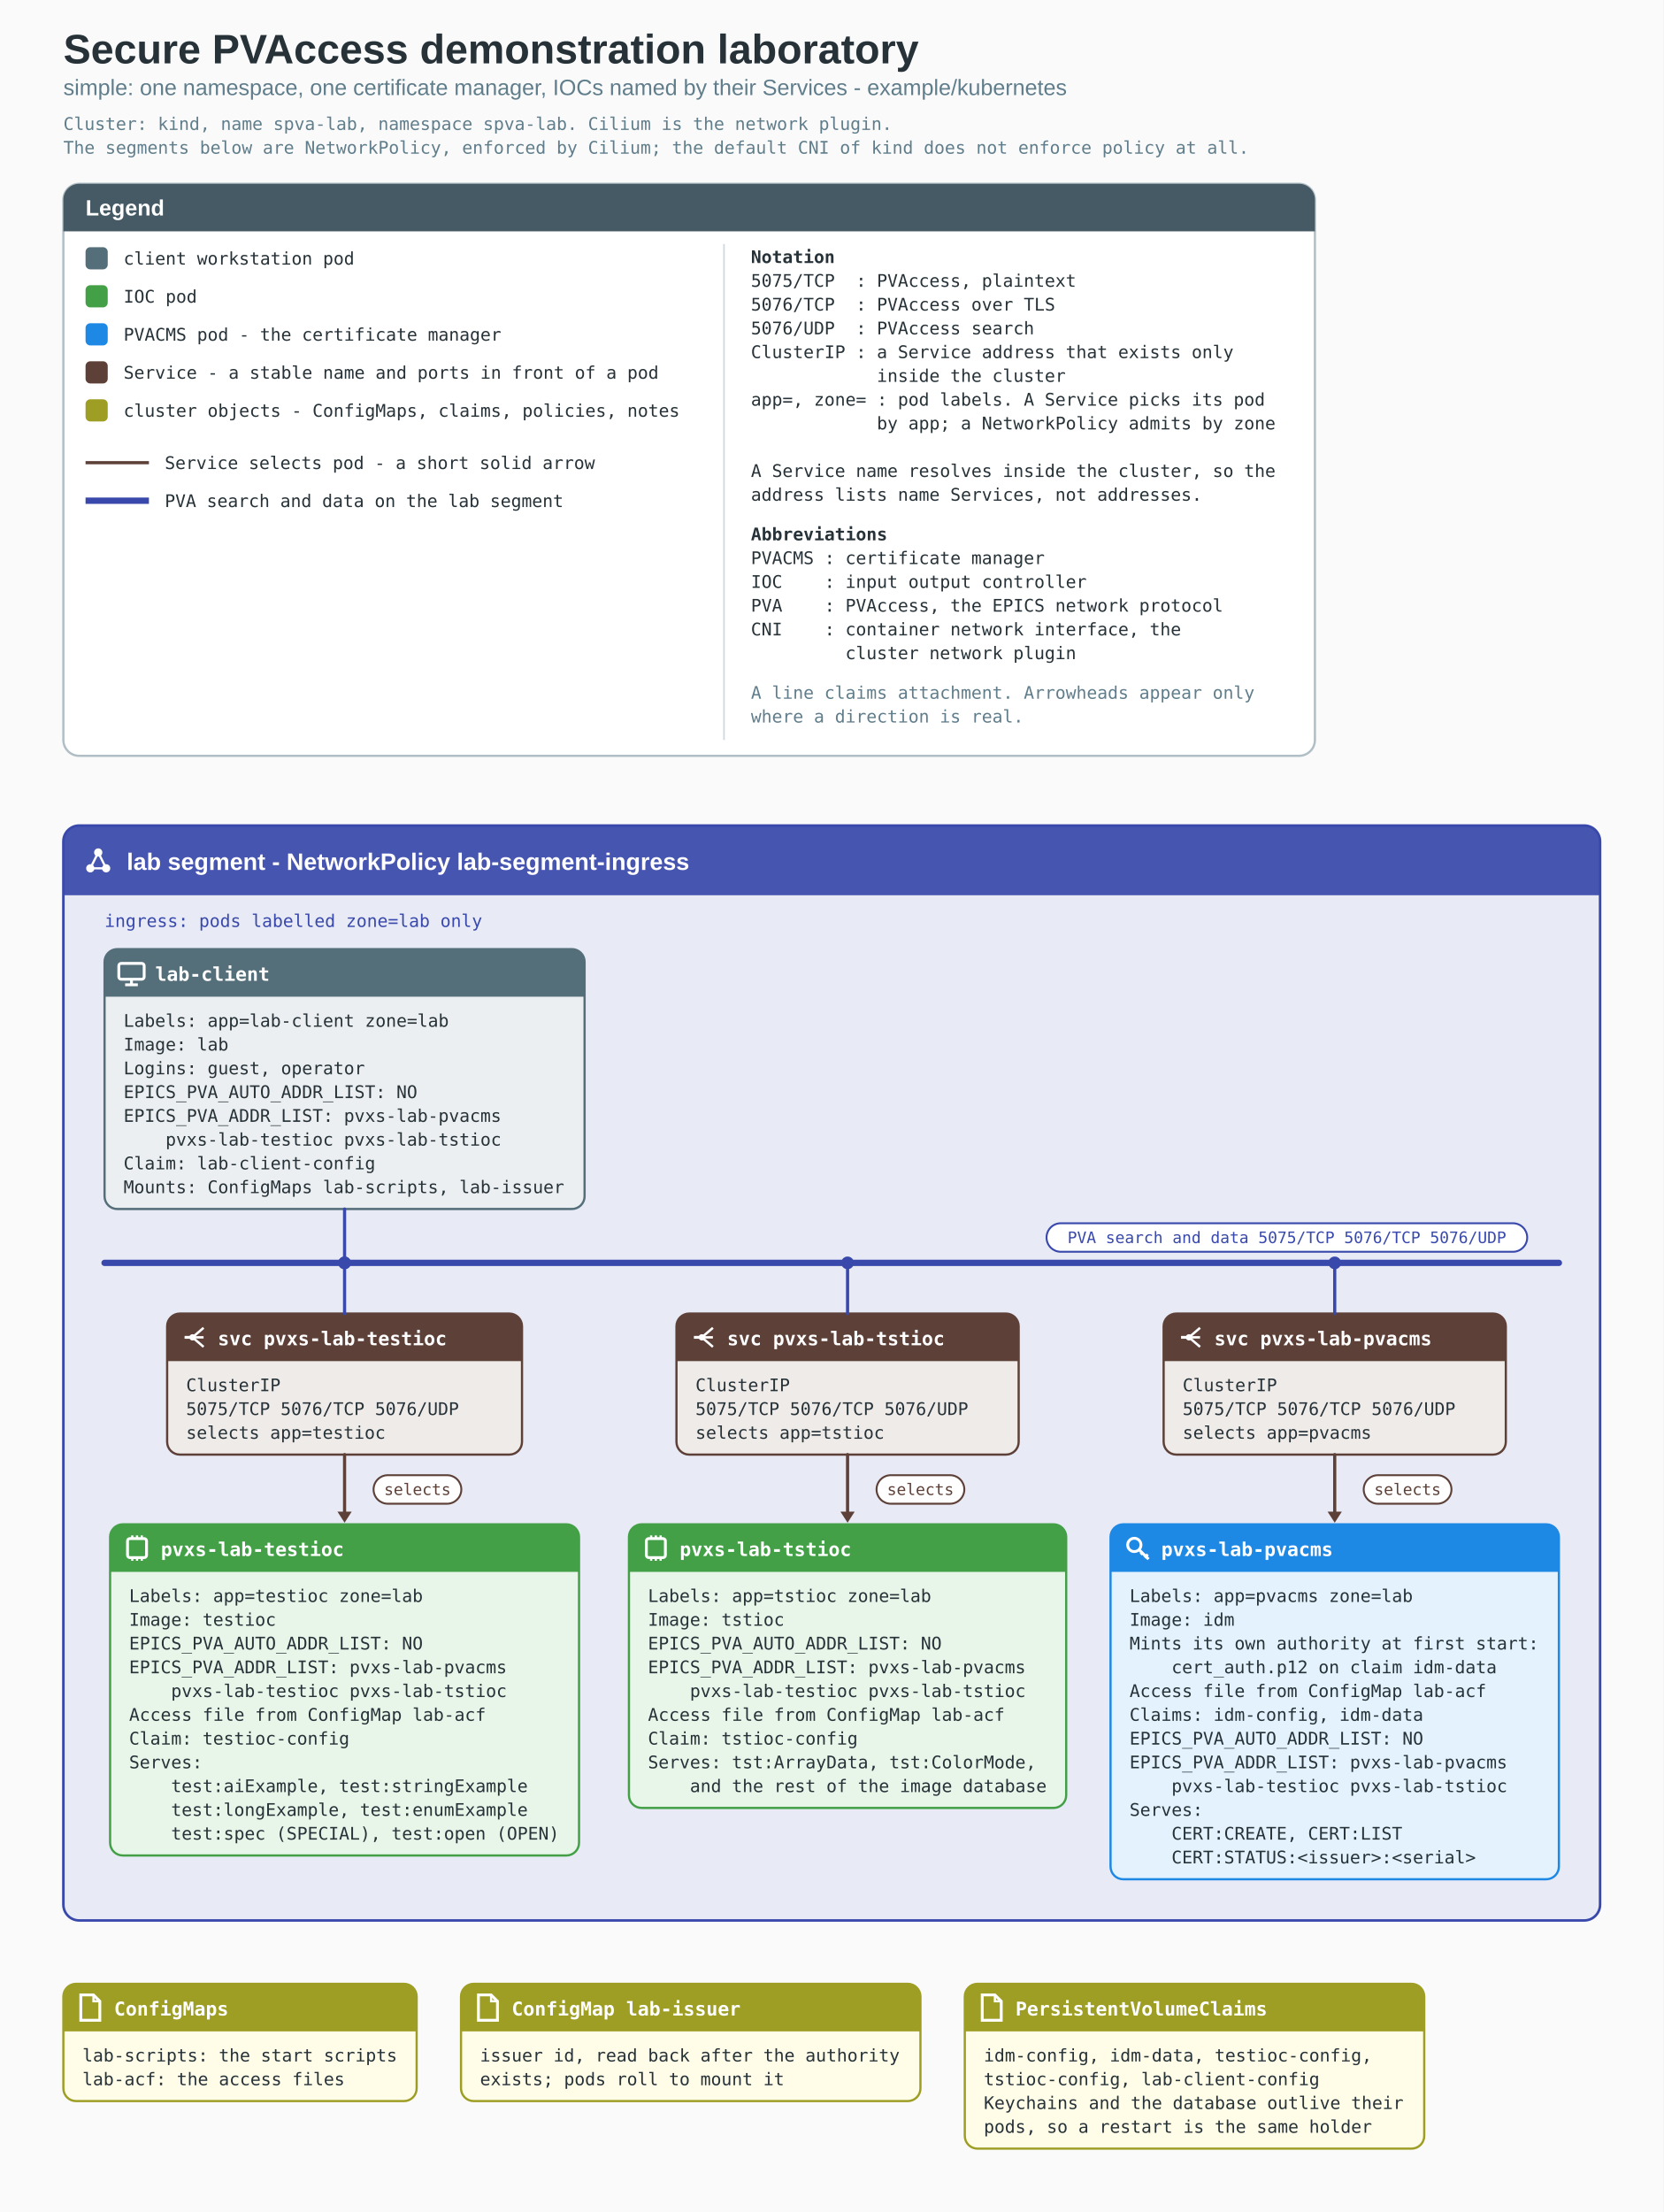
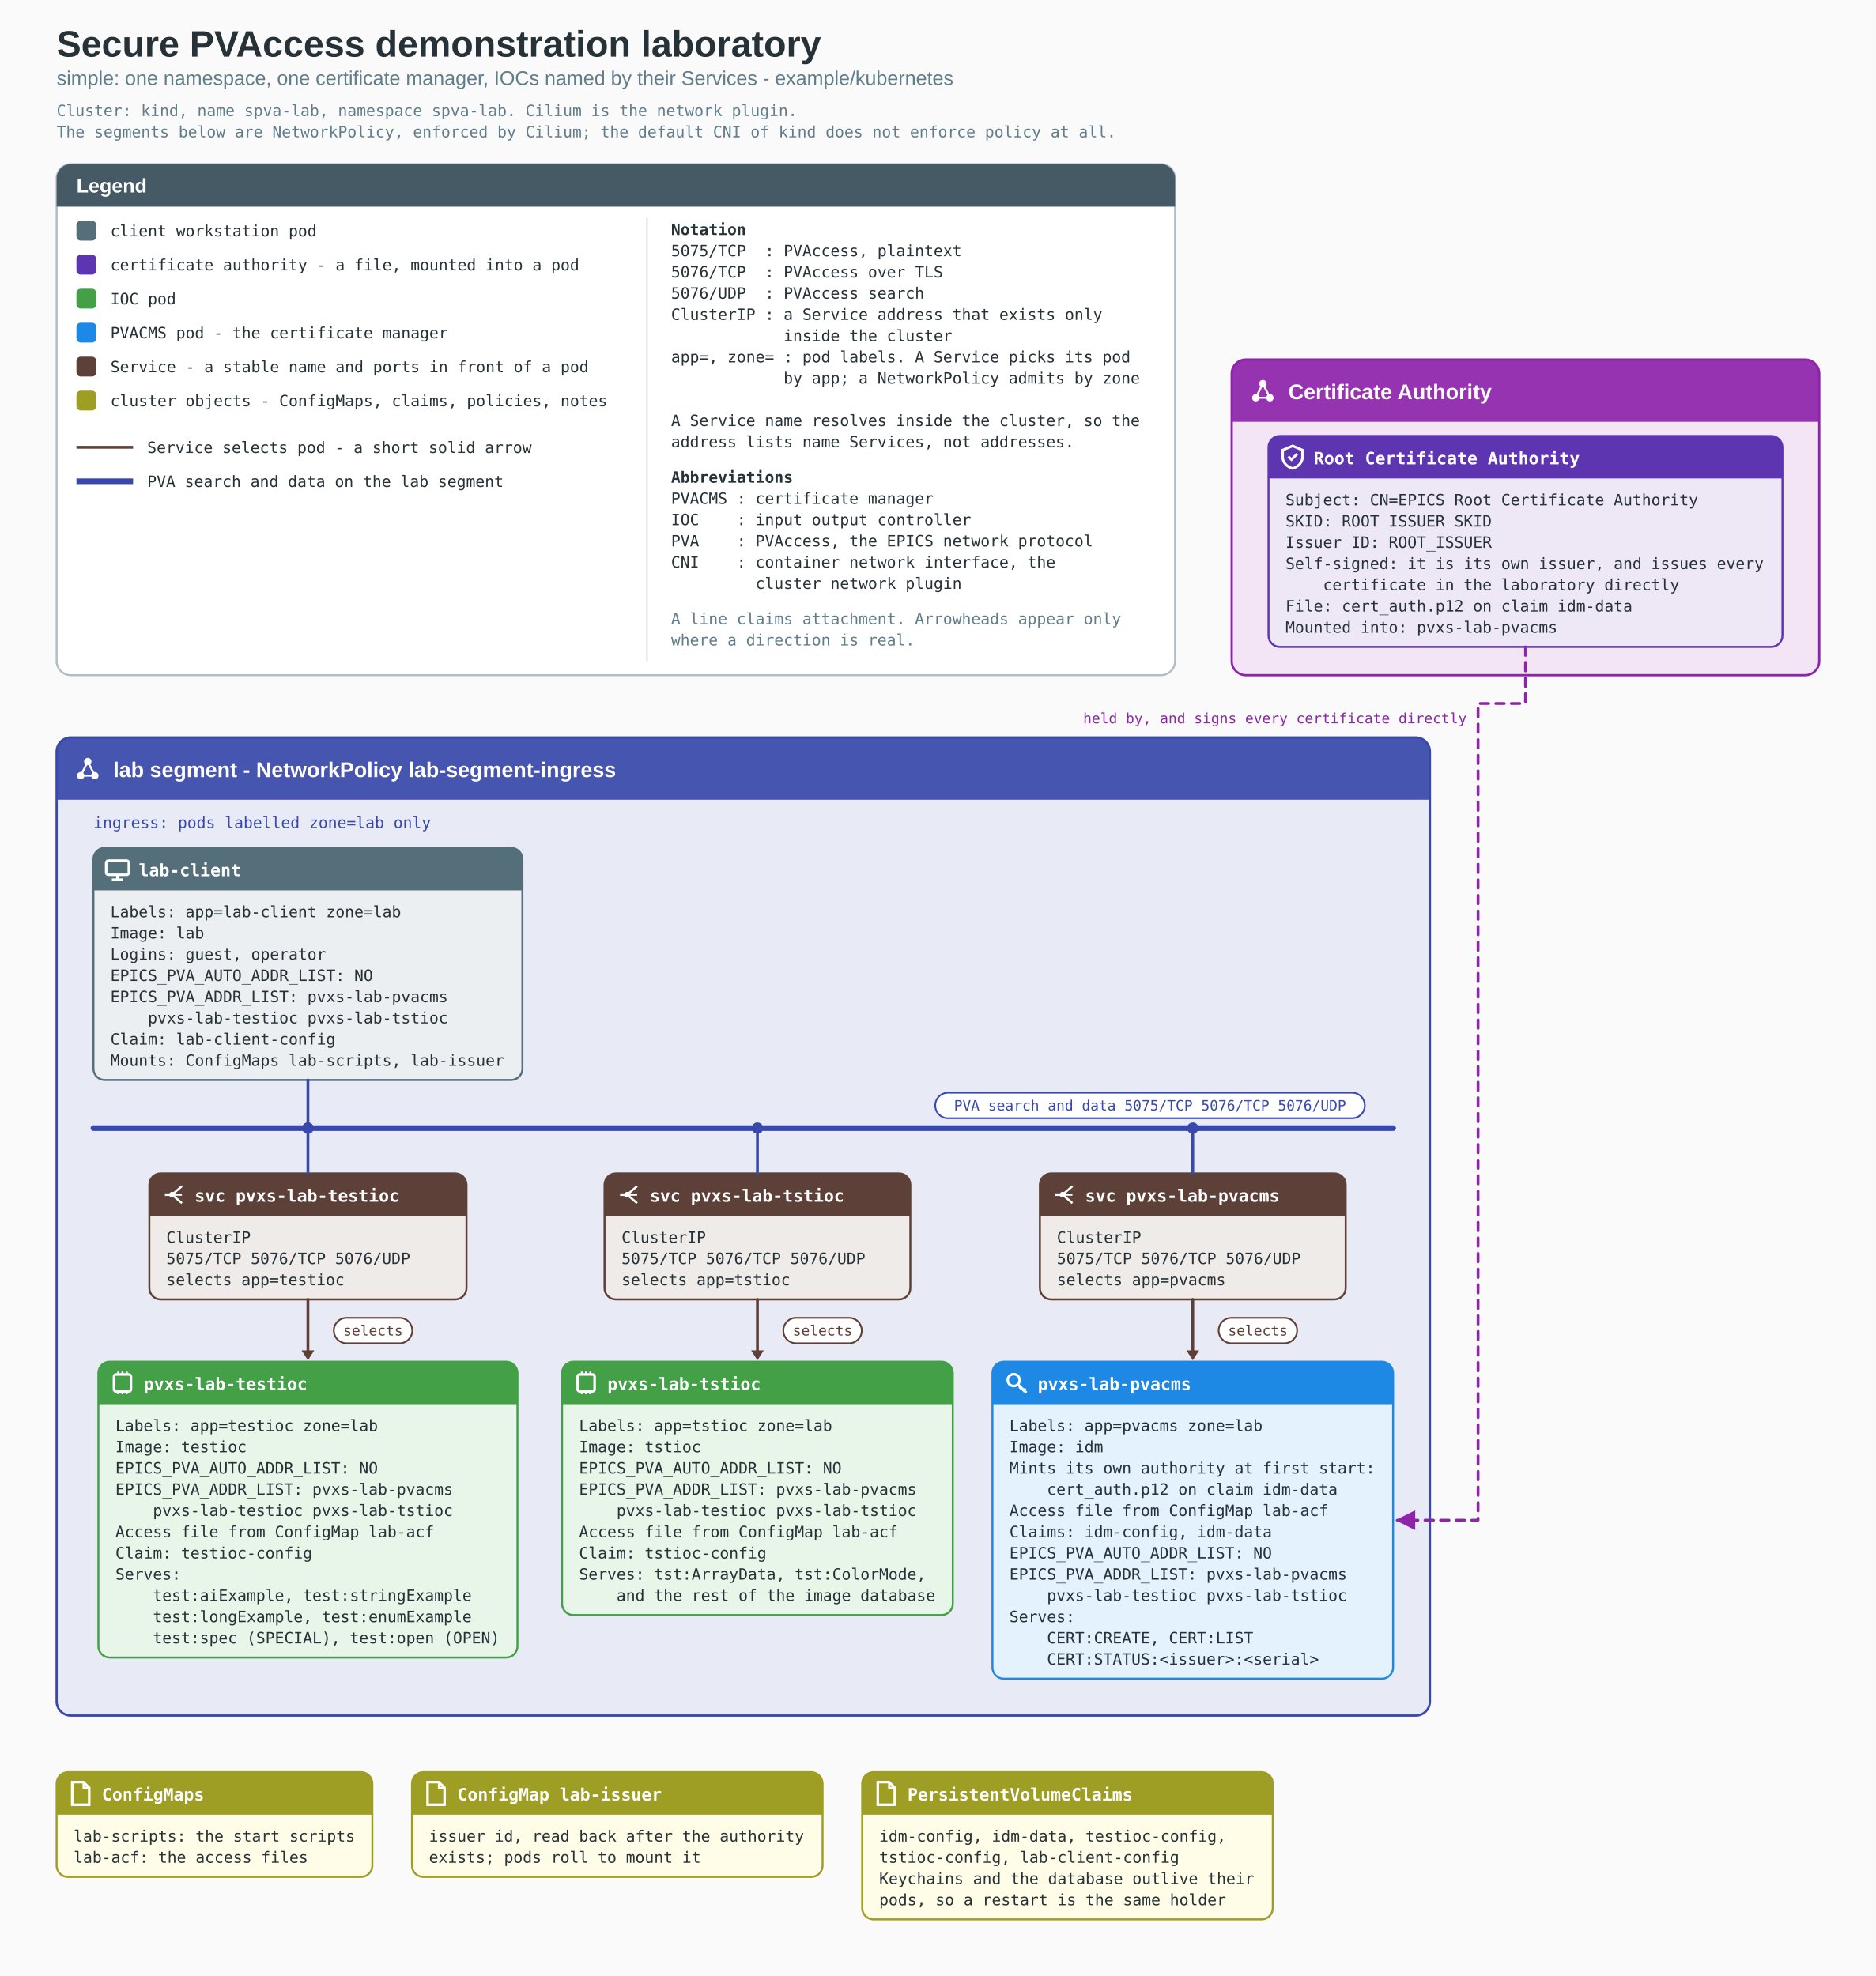
- <svg xmlns="http://www.w3.org/2000/svg" viewBox="0 0 1050 1396" width="1050" height="1396" font-synthesis="none">
+ <svg xmlns="http://www.w3.org/2000/svg" viewBox="0 0 1325 1396" width="1325" height="1396" font-synthesis="none">
  <defs>
    <marker id="arr" viewBox="0 0 10 10" refX="9" refY="5" markerWidth="7" markerHeight="7" orient="auto-start-reverse">
      <path d="M 0 0 L 10 5 L 0 10 z" fill="#8E24AA" />
    </marker>
  </defs>
-   <rect x="0" y="0" width="1050" height="1396" fill="#FAFAFA" />
+   <rect x="0" y="0" width="1325" height="1396" fill="#FAFAFA" />
  <text x="40" y="40" font-family="Helvetica Neue,Arial,sans-serif" font-size="26" font-weight="bold" fill="#263238">Secure PVAccess demonstration laboratory</text>
  <text x="40" y="60" font-family="Helvetica Neue,Arial,sans-serif" font-size="14" fill="#607D8B">simple: one namespace, one certificate manager, IOCs named by their Services - example/kubernetes</text>
  <text x="40" y="82" font-family="Menlo,Consolas,monospace" font-size="11" fill="#607D8B">Cluster: kind, name spva-lab, namespace spva-lab. Cilium is the network plugin.</text>
  <text x="40" y="97" font-family="Menlo,Consolas,monospace" font-size="11" fill="#607D8B">The segments below are NetworkPolicy, enforced by Cilium; the default CNI of kind does not enforce policy at all.</text>
  <rect x="40" y="521" width="970" height="691" rx="10" fill="#E8EAF6" stroke="#3949AB" stroke-width="1.6" />
  <path d="M 40 531 a10 10 0 0 1 10 -10 h950 a10 10 0 0 1 10 10 v34 h-970 z" fill="#3949AB" fill-opacity="0.92" />
  <circle cx="57" cy="548" r="2.6" fill="white" />
  <circle cx="67" cy="548" r="2.6" fill="white" />
  <circle cx="62" cy="538" r="2.6" fill="white" />
  <path d="M 62 538 L 57 548 M 62 538 L 67 548 M 57 548 H 67" stroke="white" stroke-width="1.4" />
  <text x="80" y="549" font-family="Helvetica Neue,Arial,sans-serif" font-size="15" font-weight="bold" fill="white">lab segment - NetworkPolicy lab-segment-ingress</text>
  <text x="66" y="585" font-family="Menlo,Consolas,monospace" font-size="11" fill="#3949AB">ingress: pods labelled zone=lab only</text>
  <path d="M 66 797 L 984 797" fill="none" stroke="#3949AB" stroke-width="4" stroke-linejoin="round" stroke-linecap="round" />
  <g>
    <rect x="660.6" y="772" width="303.4" height="18" rx="9" fill="white" stroke="#3949AB" stroke-width="1.2" />
    <text x="812.3" y="784.5" text-anchor="middle" font-family="Menlo,Consolas,monospace" font-size="10" fill="#3949AB">PVA search and data  5075/TCP 5076/TCP 5076/UDP</text>
  </g>
  <g>
    <rect x="66.0" y="599" width="303" height="164" rx="8" fill="#ECEFF1" stroke="#546E7A" stroke-width="1.4" />
    <path d="M 66.0 607 a8 8 0 0 1 8 -8 h287 a8 8 0 0 1 8 8 v22 h-303 z" fill="#546E7A" />
    <rect x="75.0" y="608" width="16" height="10" rx="1.5" fill="none" stroke="white" stroke-width="1.8" />
    <line x1="83.0" y1="618" x2="83.0" y2="621" stroke="white" stroke-width="1.8" />
    <line x1="79.0" y1="621.5" x2="87.0" y2="621.5" stroke="white" stroke-width="1.8" />
    <text x="98.0" y="619" font-family="Menlo,Consolas,monospace" font-size="12" font-weight="bold" fill="white" xml:space="preserve">lab-client</text>
    <text x="78.0" y="648" font-family="Menlo,Consolas,monospace" font-size="11" fill="#263238" xml:space="preserve">Labels: app=lab-client zone=lab</text>
    <text x="78.0" y="663" font-family="Menlo,Consolas,monospace" font-size="11" fill="#263238" xml:space="preserve">Image: lab</text>
    <text x="78.0" y="678" font-family="Menlo,Consolas,monospace" font-size="11" fill="#263238" xml:space="preserve">Logins: guest, operator</text>
    <text x="78.0" y="693" font-family="Menlo,Consolas,monospace" font-size="11" fill="#263238" xml:space="preserve">EPICS_PVA_AUTO_ADDR_LIST: NO</text>
    <text x="78.0" y="708" font-family="Menlo,Consolas,monospace" font-size="11" fill="#263238" xml:space="preserve">EPICS_PVA_ADDR_LIST: pvxs-lab-pvacms</text>
    <text x="78.0" y="723" font-family="Menlo,Consolas,monospace" font-size="11" fill="#263238" xml:space="preserve">    pvxs-lab-testioc pvxs-lab-tstioc</text>
    <text x="78.0" y="738" font-family="Menlo,Consolas,monospace" font-size="11" fill="#263238" xml:space="preserve">Claim: lab-client-config</text>
    <text x="78.0" y="753" font-family="Menlo,Consolas,monospace" font-size="11" fill="#263238" xml:space="preserve">Mounts: ConfigMaps lab-scripts, lab-issuer</text>
  </g>
  <g>
    <rect x="105.5" y="829" width="224" height="89" rx="8" fill="#EFEBE9" stroke="#5D4037" stroke-width="1.4" />
    <path d="M 105.5 837 a8 8 0 0 1 8 -8 h208 a8 8 0 0 1 8 8 v22 h-224 z" fill="#5D4037" />
    <line x1="116.5" y1="844" x2="121.5" y2="844" stroke="white" stroke-width="1.8" />
    <path d="M 121.5 844 L 128.5 838" stroke="white" stroke-width="1.5" fill="none" />
    <path d="M 121.5 844 L 128.5 844" stroke="white" stroke-width="1.5" fill="none" />
    <path d="M 121.5 844 L 128.5 850" stroke="white" stroke-width="1.5" fill="none" />
    <circle cx="121.5" cy="844" r="2" fill="white" />
    <text x="137.5" y="849" font-family="Menlo,Consolas,monospace" font-size="12" font-weight="bold" fill="white" xml:space="preserve">svc pvxs-lab-testioc</text>
    <text x="117.5" y="878" font-family="Menlo,Consolas,monospace" font-size="11" fill="#263238" xml:space="preserve">ClusterIP</text>
    <text x="117.5" y="893" font-family="Menlo,Consolas,monospace" font-size="11" fill="#263238" xml:space="preserve">5075/TCP 5076/TCP 5076/UDP</text>
    <text x="117.5" y="908" font-family="Menlo,Consolas,monospace" font-size="11" fill="#263238" xml:space="preserve">selects app=testioc</text>
  </g>
  <g>
    <rect x="427.0" y="829" width="216" height="89" rx="8" fill="#EFEBE9" stroke="#5D4037" stroke-width="1.4" />
    <path d="M 427.0 837 a8 8 0 0 1 8 -8 h200 a8 8 0 0 1 8 8 v22 h-216 z" fill="#5D4037" />
    <line x1="438.0" y1="844" x2="443.0" y2="844" stroke="white" stroke-width="1.8" />
    <path d="M 443.0 844 L 450.0 838" stroke="white" stroke-width="1.5" fill="none" />
    <path d="M 443.0 844 L 450.0 844" stroke="white" stroke-width="1.5" fill="none" />
    <path d="M 443.0 844 L 450.0 850" stroke="white" stroke-width="1.5" fill="none" />
    <circle cx="443.0" cy="844" r="2" fill="white" />
    <text x="459.0" y="849" font-family="Menlo,Consolas,monospace" font-size="12" font-weight="bold" fill="white" xml:space="preserve">svc pvxs-lab-tstioc</text>
    <text x="439.0" y="878" font-family="Menlo,Consolas,monospace" font-size="11" fill="#263238" xml:space="preserve">ClusterIP</text>
    <text x="439.0" y="893" font-family="Menlo,Consolas,monospace" font-size="11" fill="#263238" xml:space="preserve">5075/TCP 5076/TCP 5076/UDP</text>
    <text x="439.0" y="908" font-family="Menlo,Consolas,monospace" font-size="11" fill="#263238" xml:space="preserve">selects app=tstioc</text>
  </g>
  <g>
    <rect x="734.5" y="829" width="216" height="89" rx="8" fill="#EFEBE9" stroke="#5D4037" stroke-width="1.4" />
    <path d="M 734.5 837 a8 8 0 0 1 8 -8 h200 a8 8 0 0 1 8 8 v22 h-216 z" fill="#5D4037" />
    <line x1="745.5" y1="844" x2="750.5" y2="844" stroke="white" stroke-width="1.8" />
    <path d="M 750.5 844 L 757.5 838" stroke="white" stroke-width="1.5" fill="none" />
    <path d="M 750.5 844 L 757.5 844" stroke="white" stroke-width="1.5" fill="none" />
    <path d="M 750.5 844 L 757.5 850" stroke="white" stroke-width="1.5" fill="none" />
    <circle cx="750.5" cy="844" r="2" fill="white" />
    <text x="766.5" y="849" font-family="Menlo,Consolas,monospace" font-size="12" font-weight="bold" fill="white" xml:space="preserve">svc pvxs-lab-pvacms</text>
    <text x="746.5" y="878" font-family="Menlo,Consolas,monospace" font-size="11" fill="#263238" xml:space="preserve">ClusterIP</text>
    <text x="746.5" y="893" font-family="Menlo,Consolas,monospace" font-size="11" fill="#263238" xml:space="preserve">5075/TCP 5076/TCP 5076/UDP</text>
    <text x="746.5" y="908" font-family="Menlo,Consolas,monospace" font-size="11" fill="#263238" xml:space="preserve">selects app=pvacms</text>
  </g>
  <g>
    <rect x="69.5" y="962" width="296" height="209" rx="8" fill="#E8F5E9" stroke="#43A047" stroke-width="1.4" />
    <path d="M 69.5 970 a8 8 0 0 1 8 -8 h280 a8 8 0 0 1 8 8 v22 h-296 z" fill="#43A047" />
    <rect x="80.5" y="971" width="12" height="12" rx="1.5" fill="none" stroke="white" stroke-width="1.8" />
    <line x1="83.5" y1="969" x2="83.5" y2="971" stroke="white" stroke-width="1.4" />
    <line x1="83.5" y1="983" x2="83.5" y2="985" stroke="white" stroke-width="1.4" />
    <line x1="86.5" y1="969" x2="86.5" y2="971" stroke="white" stroke-width="1.4" />
    <line x1="86.5" y1="983" x2="86.5" y2="985" stroke="white" stroke-width="1.4" />
    <line x1="89.5" y1="969" x2="89.5" y2="971" stroke="white" stroke-width="1.4" />
    <line x1="89.5" y1="983" x2="89.5" y2="985" stroke="white" stroke-width="1.4" />
    <text x="101.5" y="982" font-family="Menlo,Consolas,monospace" font-size="12" font-weight="bold" fill="white" xml:space="preserve">pvxs-lab-testioc</text>
    <text x="81.5" y="1011" font-family="Menlo,Consolas,monospace" font-size="11" fill="#263238" xml:space="preserve">Labels: app=testioc zone=lab</text>
    <text x="81.5" y="1026" font-family="Menlo,Consolas,monospace" font-size="11" fill="#263238" xml:space="preserve">Image: testioc</text>
    <text x="81.5" y="1041" font-family="Menlo,Consolas,monospace" font-size="11" fill="#263238" xml:space="preserve">EPICS_PVA_AUTO_ADDR_LIST: NO</text>
    <text x="81.5" y="1056" font-family="Menlo,Consolas,monospace" font-size="11" fill="#263238" xml:space="preserve">EPICS_PVA_ADDR_LIST: pvxs-lab-pvacms</text>
    <text x="81.5" y="1071" font-family="Menlo,Consolas,monospace" font-size="11" fill="#263238" xml:space="preserve">    pvxs-lab-testioc pvxs-lab-tstioc</text>
    <text x="81.5" y="1086" font-family="Menlo,Consolas,monospace" font-size="11" fill="#263238" xml:space="preserve">Access file from ConfigMap lab-acf</text>
    <text x="81.5" y="1101" font-family="Menlo,Consolas,monospace" font-size="11" fill="#263238" xml:space="preserve">Claim: testioc-config</text>
    <text x="81.5" y="1116" font-family="Menlo,Consolas,monospace" font-size="11" fill="#263238" xml:space="preserve">Serves:</text>
    <text x="81.5" y="1131" font-family="Menlo,Consolas,monospace" font-size="11" fill="#263238" xml:space="preserve">    test:aiExample, test:stringExample</text>
    <text x="81.5" y="1146" font-family="Menlo,Consolas,monospace" font-size="11" fill="#263238" xml:space="preserve">    test:longExample, test:enumExample</text>
    <text x="81.5" y="1161" font-family="Menlo,Consolas,monospace" font-size="11" fill="#263238" xml:space="preserve">    test:spec (SPECIAL), test:open (OPEN)</text>
  </g>
  <g>
    <rect x="397.0" y="962" width="276" height="179" rx="8" fill="#E8F5E9" stroke="#43A047" stroke-width="1.4" />
    <path d="M 397.0 970 a8 8 0 0 1 8 -8 h260 a8 8 0 0 1 8 8 v22 h-276 z" fill="#43A047" />
    <rect x="408.0" y="971" width="12" height="12" rx="1.5" fill="none" stroke="white" stroke-width="1.8" />
    <line x1="411.0" y1="969" x2="411.0" y2="971" stroke="white" stroke-width="1.4" />
    <line x1="411.0" y1="983" x2="411.0" y2="985" stroke="white" stroke-width="1.4" />
    <line x1="414.0" y1="969" x2="414.0" y2="971" stroke="white" stroke-width="1.4" />
    <line x1="414.0" y1="983" x2="414.0" y2="985" stroke="white" stroke-width="1.4" />
    <line x1="417.0" y1="969" x2="417.0" y2="971" stroke="white" stroke-width="1.4" />
    <line x1="417.0" y1="983" x2="417.0" y2="985" stroke="white" stroke-width="1.4" />
    <text x="429.0" y="982" font-family="Menlo,Consolas,monospace" font-size="12" font-weight="bold" fill="white" xml:space="preserve">pvxs-lab-tstioc</text>
    <text x="409.0" y="1011" font-family="Menlo,Consolas,monospace" font-size="11" fill="#263238" xml:space="preserve">Labels: app=tstioc zone=lab</text>
    <text x="409.0" y="1026" font-family="Menlo,Consolas,monospace" font-size="11" fill="#263238" xml:space="preserve">Image: tstioc</text>
    <text x="409.0" y="1041" font-family="Menlo,Consolas,monospace" font-size="11" fill="#263238" xml:space="preserve">EPICS_PVA_AUTO_ADDR_LIST: NO</text>
    <text x="409.0" y="1056" font-family="Menlo,Consolas,monospace" font-size="11" fill="#263238" xml:space="preserve">EPICS_PVA_ADDR_LIST: pvxs-lab-pvacms</text>
    <text x="409.0" y="1071" font-family="Menlo,Consolas,monospace" font-size="11" fill="#263238" xml:space="preserve">    pvxs-lab-testioc pvxs-lab-tstioc</text>
    <text x="409.0" y="1086" font-family="Menlo,Consolas,monospace" font-size="11" fill="#263238" xml:space="preserve">Access file from ConfigMap lab-acf</text>
    <text x="409.0" y="1101" font-family="Menlo,Consolas,monospace" font-size="11" fill="#263238" xml:space="preserve">Claim: tstioc-config</text>
    <text x="409.0" y="1116" font-family="Menlo,Consolas,monospace" font-size="11" fill="#263238" xml:space="preserve">Serves: tst:ArrayData, tst:ColorMode,</text>
    <text x="409.0" y="1131" font-family="Menlo,Consolas,monospace" font-size="11" fill="#263238" xml:space="preserve">    and the rest of the image database</text>
  </g>
  <g>
    <rect x="701.0" y="962" width="283" height="224" rx="8" fill="#E3F2FD" stroke="#1E88E5" stroke-width="1.4" />
    <path d="M 701.0 970 a8 8 0 0 1 8 -8 h267 a8 8 0 0 1 8 8 v22 h-283 z" fill="#1E88E5" />
    <circle cx="716.0" cy="975" r="4.2" fill="none" stroke="white" stroke-width="1.8" />
    <path d="M 719.0 978 l6 6 m-2.5 -1 l2 -2 m-4.5 0 l1.6 -1.6" stroke="white" stroke-width="1.8" fill="none" />
    <text x="733.0" y="982" font-family="Menlo,Consolas,monospace" font-size="12" font-weight="bold" fill="white" xml:space="preserve">pvxs-lab-pvacms</text>
    <text x="713.0" y="1011" font-family="Menlo,Consolas,monospace" font-size="11" fill="#263238" xml:space="preserve">Labels: app=pvacms zone=lab</text>
    <text x="713.0" y="1026" font-family="Menlo,Consolas,monospace" font-size="11" fill="#263238" xml:space="preserve">Image: idm</text>
    <text x="713.0" y="1041" font-family="Menlo,Consolas,monospace" font-size="11" fill="#263238" xml:space="preserve">Mints its own authority at first start:</text>
    <text x="713.0" y="1056" font-family="Menlo,Consolas,monospace" font-size="11" fill="#263238" xml:space="preserve">    cert_auth.p12 on claim idm-data</text>
    <text x="713.0" y="1071" font-family="Menlo,Consolas,monospace" font-size="11" fill="#263238" xml:space="preserve">Access file from ConfigMap lab-acf</text>
    <text x="713.0" y="1086" font-family="Menlo,Consolas,monospace" font-size="11" fill="#263238" xml:space="preserve">Claims: idm-config, idm-data</text>
    <text x="713.0" y="1101" font-family="Menlo,Consolas,monospace" font-size="11" fill="#263238" xml:space="preserve">EPICS_PVA_AUTO_ADDR_LIST: NO</text>
    <text x="713.0" y="1116" font-family="Menlo,Consolas,monospace" font-size="11" fill="#263238" xml:space="preserve">EPICS_PVA_ADDR_LIST: pvxs-lab-pvacms</text>
    <text x="713.0" y="1131" font-family="Menlo,Consolas,monospace" font-size="11" fill="#263238" xml:space="preserve">    pvxs-lab-testioc pvxs-lab-tstioc</text>
    <text x="713.0" y="1146" font-family="Menlo,Consolas,monospace" font-size="11" fill="#263238" xml:space="preserve">Serves:</text>
    <text x="713.0" y="1161" font-family="Menlo,Consolas,monospace" font-size="11" fill="#263238" xml:space="preserve">    CERT:CREATE, CERT:LIST</text>
    <text x="713.0" y="1176" font-family="Menlo,Consolas,monospace" font-size="11" fill="#263238" xml:space="preserve">    CERT:STATUS:&lt;issuer&gt;:&lt;serial&gt;</text>
  </g>
  <path d="M 217.5 763 L 217.5 797" fill="none" stroke="#3949AB" stroke-width="2" stroke-linejoin="round" stroke-linecap="round" />
  <circle cx="217.5" cy="797" r="4" fill="#3949AB" />
  <path d="M 217.5 797 L 217.5 829" fill="none" stroke="#3949AB" stroke-width="2" stroke-linejoin="round" stroke-linecap="round" />
  <circle cx="217.5" cy="797" r="4" fill="#3949AB" />
  <path d="M 535.0 797 L 535.0 829" fill="none" stroke="#3949AB" stroke-width="2" stroke-linejoin="round" stroke-linecap="round" />
  <circle cx="535.0" cy="797" r="4" fill="#3949AB" />
  <path d="M 842.5 797 L 842.5 829" fill="none" stroke="#3949AB" stroke-width="2" stroke-linejoin="round" stroke-linecap="round" />
  <circle cx="842.5" cy="797" r="4" fill="#3949AB" />
  <path d="M 217.5 918 L 217.5 956" fill="none" stroke="#5D4037" stroke-width="2" stroke-linejoin="round" stroke-linecap="round" />
  <path d="M 213.0 954 L 222.0 954 L 217.5 961 z" fill="#5D4037" />
  <g>
    <rect x="235.8" y="931.0" width="55.4" height="18" rx="9" fill="white" stroke="#5D4037" stroke-width="1.2" />
    <text x="263.5" y="943.5" text-anchor="middle" font-family="Menlo,Consolas,monospace" font-size="10" fill="#5D4037">selects</text>
  </g>
  <path d="M 535.0 918 L 535.0 956" fill="none" stroke="#5D4037" stroke-width="2" stroke-linejoin="round" stroke-linecap="round" />
  <path d="M 530.5 954 L 539.5 954 L 535.0 961 z" fill="#5D4037" />
  <g>
    <rect x="553.3" y="931.0" width="55.4" height="18" rx="9" fill="white" stroke="#5D4037" stroke-width="1.2" />
    <text x="581.0" y="943.5" text-anchor="middle" font-family="Menlo,Consolas,monospace" font-size="10" fill="#5D4037">selects</text>
  </g>
  <path d="M 842.5 918 L 842.5 956" fill="none" stroke="#5D4037" stroke-width="2" stroke-linejoin="round" stroke-linecap="round" />
  <path d="M 838.0 954 L 847.0 954 L 842.5 961 z" fill="#5D4037" />
  <g>
    <rect x="860.8" y="931.0" width="55.4" height="18" rx="9" fill="white" stroke="#5D4037" stroke-width="1.2" />
    <text x="888.5" y="943.5" text-anchor="middle" font-family="Menlo,Consolas,monospace" font-size="10" fill="#5D4037">selects</text>
  </g>
+   <rect x="870" y="254" width="415" height="223" rx="10" fill="#F3E5F5" stroke="#8E24AA" stroke-width="1.6" />
+   <path d="M 870 264 a10 10 0 0 1 10 -10 h395 a10 10 0 0 1 10 10 v34 h-415 z" fill="#8E24AA" fill-opacity="0.92" />
+   <circle cx="887" cy="281" r="2.6" fill="white" />
+   <circle cx="897" cy="281" r="2.6" fill="white" />
+   <circle cx="892" cy="271" r="2.6" fill="white" />
+   <path d="M 892 271 L 887 281 M 892 271 L 897 281 M 887 281 H 897" stroke="white" stroke-width="1.4" />
+   <text x="910" y="282" font-family="Helvetica Neue,Arial,sans-serif" font-size="15" font-weight="bold" fill="white">Certificate Authority</text>
+   <g>
+     <rect x="896" y="308" width="363" height="149" rx="8" fill="#EDE7F6" stroke="#5E35B1" stroke-width="1.4" />
+     <path d="M 896 316 a8 8 0 0 1 8 -8 h347 a8 8 0 0 1 8 8 v22 h-363 z" fill="#5E35B1" />
+     <path d="M 913 315 l7 3 v5 c0 4 -3.5 7 -7 8 c-3.5 -1 -7 -4 -7 -8 v-5 z" fill="none" stroke="white" stroke-width="1.8" />
+     <path d="M 910 322.5 l2.2 2.2 l4 -4" stroke="white" stroke-width="1.8" fill="none" />
+     <text x="928" y="328" font-family="Menlo,Consolas,monospace" font-size="12" font-weight="bold" fill="white" xml:space="preserve">Root Certificate Authority</text>
+     <text x="908" y="357" font-family="Menlo,Consolas,monospace" font-size="11" fill="#263238" xml:space="preserve">Subject: CN=EPICS Root Certificate Authority</text>
+     <text x="908" y="372" font-family="Menlo,Consolas,monospace" font-size="11" fill="#263238" xml:space="preserve">SKID: ROOT_ISSUER_SKID</text>
+     <text x="908" y="387" font-family="Menlo,Consolas,monospace" font-size="11" fill="#263238" xml:space="preserve">Issuer ID: ROOT_ISSUER</text>
+     <text x="908" y="402" font-family="Menlo,Consolas,monospace" font-size="11" fill="#263238" xml:space="preserve">Self-signed: it is its own issuer, and issues every</text>
+     <text x="908" y="417" font-family="Menlo,Consolas,monospace" font-size="11" fill="#263238" xml:space="preserve">    certificate in the laboratory directly</text>
+     <text x="908" y="432" font-family="Menlo,Consolas,monospace" font-size="11" fill="#263238" xml:space="preserve">File: cert_auth.p12 on claim idm-data</text>
+     <text x="908" y="447" font-family="Menlo,Consolas,monospace" font-size="11" fill="#263238" xml:space="preserve">Mounted into: pvxs-lab-pvacms</text>
+   </g>
+   <path d="M 1077.5 457 L 1077.5 497 L 1044 497 L 1044 1074.0 L 987.0 1074.0" fill="none" stroke="#8E24AA" stroke-width="2" stroke-dasharray="6 5" marker-end="url(#arr)" stroke-linejoin="round" stroke-linecap="round" />
+   <text x="1036" y="511" text-anchor="end" font-family="Menlo,Consolas,monospace" font-size="10" fill="#8E24AA">held by, and signs every certificate directly</text>
  <g>
    <rect x="40" y="1252" width="223" height="74" rx="8" fill="#FFFDE7" stroke="#9E9D24" stroke-width="1.4" />
    <path d="M 40 1260 a8 8 0 0 1 8 -8 h207 a8 8 0 0 1 8 8 v22 h-223 z" fill="#9E9D24" />
    <path d="M 51 1259 h8 l4 4 v12 h-12 z" fill="none" stroke="white" stroke-width="1.8" />
    <path d="M 59 1259 v4 h4" fill="none" stroke="white" stroke-width="1.4" />
    <text x="72" y="1272" font-family="Menlo,Consolas,monospace" font-size="12" font-weight="bold" fill="white" xml:space="preserve">ConfigMaps</text>
    <text x="52" y="1301" font-family="Menlo,Consolas,monospace" font-size="11" fill="#263238" xml:space="preserve">lab-scripts: the start scripts</text>
    <text x="52" y="1316" font-family="Menlo,Consolas,monospace" font-size="11" fill="#263238" xml:space="preserve">lab-acf: the access files</text>
  </g>
  <g>
    <rect x="291" y="1252" width="290" height="74" rx="8" fill="#FFFDE7" stroke="#9E9D24" stroke-width="1.4" />
    <path d="M 291 1260 a8 8 0 0 1 8 -8 h274 a8 8 0 0 1 8 8 v22 h-290 z" fill="#9E9D24" />
    <path d="M 302 1259 h8 l4 4 v12 h-12 z" fill="none" stroke="white" stroke-width="1.8" />
    <path d="M 310 1259 v4 h4" fill="none" stroke="white" stroke-width="1.4" />
    <text x="323" y="1272" font-family="Menlo,Consolas,monospace" font-size="12" font-weight="bold" fill="white" xml:space="preserve">ConfigMap lab-issuer</text>
    <text x="303" y="1301" font-family="Menlo,Consolas,monospace" font-size="11" fill="#263238" xml:space="preserve">issuer id, read back after the authority</text>
    <text x="303" y="1316" font-family="Menlo,Consolas,monospace" font-size="11" fill="#263238" xml:space="preserve">exists; pods roll to mount it</text>
  </g>
  <g>
    <rect x="609" y="1252" width="290" height="104" rx="8" fill="#FFFDE7" stroke="#9E9D24" stroke-width="1.4" />
    <path d="M 609 1260 a8 8 0 0 1 8 -8 h274 a8 8 0 0 1 8 8 v22 h-290 z" fill="#9E9D24" />
    <path d="M 620 1259 h8 l4 4 v12 h-12 z" fill="none" stroke="white" stroke-width="1.8" />
    <path d="M 628 1259 v4 h4" fill="none" stroke="white" stroke-width="1.4" />
    <text x="641" y="1272" font-family="Menlo,Consolas,monospace" font-size="12" font-weight="bold" fill="white" xml:space="preserve">PersistentVolumeClaims</text>
    <text x="621" y="1301" font-family="Menlo,Consolas,monospace" font-size="11" fill="#263238" xml:space="preserve">idm-config, idm-data, testioc-config,</text>
    <text x="621" y="1316" font-family="Menlo,Consolas,monospace" font-size="11" fill="#263238" xml:space="preserve">tstioc-config, lab-client-config</text>
    <text x="621" y="1331" font-family="Menlo,Consolas,monospace" font-size="11" fill="#263238" xml:space="preserve">Keychains and the database outlive their</text>
    <text x="621" y="1346" font-family="Menlo,Consolas,monospace" font-size="11" fill="#263238" xml:space="preserve">pods, so a restart is the same holder</text>
  </g>
  <rect x="40" y="116" width="790" height="361" rx="10" fill="white" stroke="#B0BEC5" stroke-width="1.4" />
  <path d="M 40 126 a10 10 0 0 1 10 -10 h770 a10 10 0 0 1 10 10 v20 h-790 z" fill="#455A64" />
  <text x="54" y="136" font-family="Helvetica Neue,Arial,sans-serif" font-size="14" font-weight="bold" fill="white">Legend</text>
  <line x1="457.0" y1="154" x2="457.0" y2="467" stroke="#CFD8DC" stroke-width="1" />
  <rect x="54" y="156" width="14" height="14" rx="3" fill="#546E7A" />
  <text x="78" y="167" font-family="Menlo,Consolas,monospace" font-size="11" fill="#263238" xml:space="preserve">client workstation pod</text>
-   <rect x="54" y="180" width="14" height="14" rx="3" fill="#43A047" />
-   <text x="78" y="191" font-family="Menlo,Consolas,monospace" font-size="11" fill="#263238" xml:space="preserve">IOC pod</text>
-   <rect x="54" y="204" width="14" height="14" rx="3" fill="#1E88E5" />
-   <text x="78" y="215" font-family="Menlo,Consolas,monospace" font-size="11" fill="#263238" xml:space="preserve">PVACMS pod - the certificate manager</text>
-   <rect x="54" y="228" width="14" height="14" rx="3" fill="#5D4037" />
-   <text x="78" y="239" font-family="Menlo,Consolas,monospace" font-size="11" fill="#263238" xml:space="preserve">Service - a stable name and ports in front of a pod</text>
-   <rect x="54" y="252" width="14" height="14" rx="3" fill="#9E9D24" />
-   <text x="78" y="263" font-family="Menlo,Consolas,monospace" font-size="11" fill="#263238" xml:space="preserve">cluster objects - ConfigMaps, claims, policies, notes</text>
-   <line x1="54" y1="292" x2="94" y2="292" stroke="#5D4037" stroke-width="2" />
-   <text x="104" y="296" font-family="Menlo,Consolas,monospace" font-size="11" fill="#263238" xml:space="preserve">Service selects pod - a short solid arrow</text>
-   <line x1="54" y1="316" x2="94" y2="316" stroke="#3949AB" stroke-width="4" />
-   <text x="104" y="320" font-family="Menlo,Consolas,monospace" font-size="11" fill="#263238" xml:space="preserve">PVA search and data on the lab segment</text>
+   <rect x="54" y="180" width="14" height="14" rx="3" fill="#5E35B1" />
+   <text x="78" y="191" font-family="Menlo,Consolas,monospace" font-size="11" fill="#263238" xml:space="preserve">certificate authority - a file, mounted into a pod</text>
+   <rect x="54" y="204" width="14" height="14" rx="3" fill="#43A047" />
+   <text x="78" y="215" font-family="Menlo,Consolas,monospace" font-size="11" fill="#263238" xml:space="preserve">IOC pod</text>
+   <rect x="54" y="228" width="14" height="14" rx="3" fill="#1E88E5" />
+   <text x="78" y="239" font-family="Menlo,Consolas,monospace" font-size="11" fill="#263238" xml:space="preserve">PVACMS pod - the certificate manager</text>
+   <rect x="54" y="252" width="14" height="14" rx="3" fill="#5D4037" />
+   <text x="78" y="263" font-family="Menlo,Consolas,monospace" font-size="11" fill="#263238" xml:space="preserve">Service - a stable name and ports in front of a pod</text>
+   <rect x="54" y="276" width="14" height="14" rx="3" fill="#9E9D24" />
+   <text x="78" y="287" font-family="Menlo,Consolas,monospace" font-size="11" fill="#263238" xml:space="preserve">cluster objects - ConfigMaps, claims, policies, notes</text>
+   <line x1="54" y1="316" x2="94" y2="316" stroke="#5D4037" stroke-width="2" />
+   <text x="104" y="320" font-family="Menlo,Consolas,monospace" font-size="11" fill="#263238" xml:space="preserve">Service selects pod - a short solid arrow</text>
+   <line x1="54" y1="340" x2="94" y2="340" stroke="#3949AB" stroke-width="4" />
+   <text x="104" y="344" font-family="Menlo,Consolas,monospace" font-size="11" fill="#263238" xml:space="preserve">PVA search and data on the lab segment</text>
  <text x="474" y="166" font-family="Menlo,Consolas,monospace" font-size="11" font-weight="bold" fill="#263238" xml:space="preserve">Notation</text>
  <text x="474" y="181" font-family="Menlo,Consolas,monospace" font-size="11" fill="#263238" xml:space="preserve">5075/TCP  : PVAccess, plaintext</text>
  <text x="474" y="196" font-family="Menlo,Consolas,monospace" font-size="11" fill="#263238" xml:space="preserve">5076/TCP  : PVAccess over TLS</text>
  <text x="474" y="211" font-family="Menlo,Consolas,monospace" font-size="11" fill="#263238" xml:space="preserve">5076/UDP  : PVAccess search</text>
  <text x="474" y="226" font-family="Menlo,Consolas,monospace" font-size="11" fill="#263238" xml:space="preserve">ClusterIP : a Service address that exists only</text>
  <text x="474" y="241" font-family="Menlo,Consolas,monospace" font-size="11" fill="#263238" xml:space="preserve">            inside the cluster</text>
  <text x="474" y="256" font-family="Menlo,Consolas,monospace" font-size="11" fill="#263238" xml:space="preserve">app=, zone= : pod labels. A Service picks its pod</text>
  <text x="474" y="271" font-family="Menlo,Consolas,monospace" font-size="11" fill="#263238" xml:space="preserve">            by app; a NetworkPolicy admits by zone</text>
  <text x="474" y="286" font-family="Menlo,Consolas,monospace" font-size="11" fill="#263238" xml:space="preserve" />
  <text x="474" y="301" font-family="Menlo,Consolas,monospace" font-size="11" fill="#263238" xml:space="preserve">A Service name resolves inside the cluster, so the</text>
  <text x="474" y="316" font-family="Menlo,Consolas,monospace" font-size="11" fill="#263238" xml:space="preserve">address lists name Services, not addresses.</text>
  <text x="474" y="341" font-family="Menlo,Consolas,monospace" font-size="11" font-weight="bold" fill="#263238" xml:space="preserve">Abbreviations</text>
  <text x="474" y="356" font-family="Menlo,Consolas,monospace" font-size="11" fill="#263238" xml:space="preserve">PVACMS : certificate manager</text>
  <text x="474" y="371" font-family="Menlo,Consolas,monospace" font-size="11" fill="#263238" xml:space="preserve">IOC    : input output controller</text>
  <text x="474" y="386" font-family="Menlo,Consolas,monospace" font-size="11" fill="#263238" xml:space="preserve">PVA    : PVAccess, the EPICS network protocol</text>
  <text x="474" y="401" font-family="Menlo,Consolas,monospace" font-size="11" fill="#263238" xml:space="preserve">CNI    : container network interface, the</text>
  <text x="474" y="416" font-family="Menlo,Consolas,monospace" font-size="11" fill="#263238" xml:space="preserve">         cluster network plugin</text>
  <text x="474" y="441" font-family="Menlo,Consolas,monospace" font-size="11" fill="#607D8B" xml:space="preserve">A line claims attachment. Arrowheads appear only</text>
  <text x="474" y="456" font-family="Menlo,Consolas,monospace" font-size="11" fill="#607D8B" xml:space="preserve">where a direction is real.</text>
</svg>
